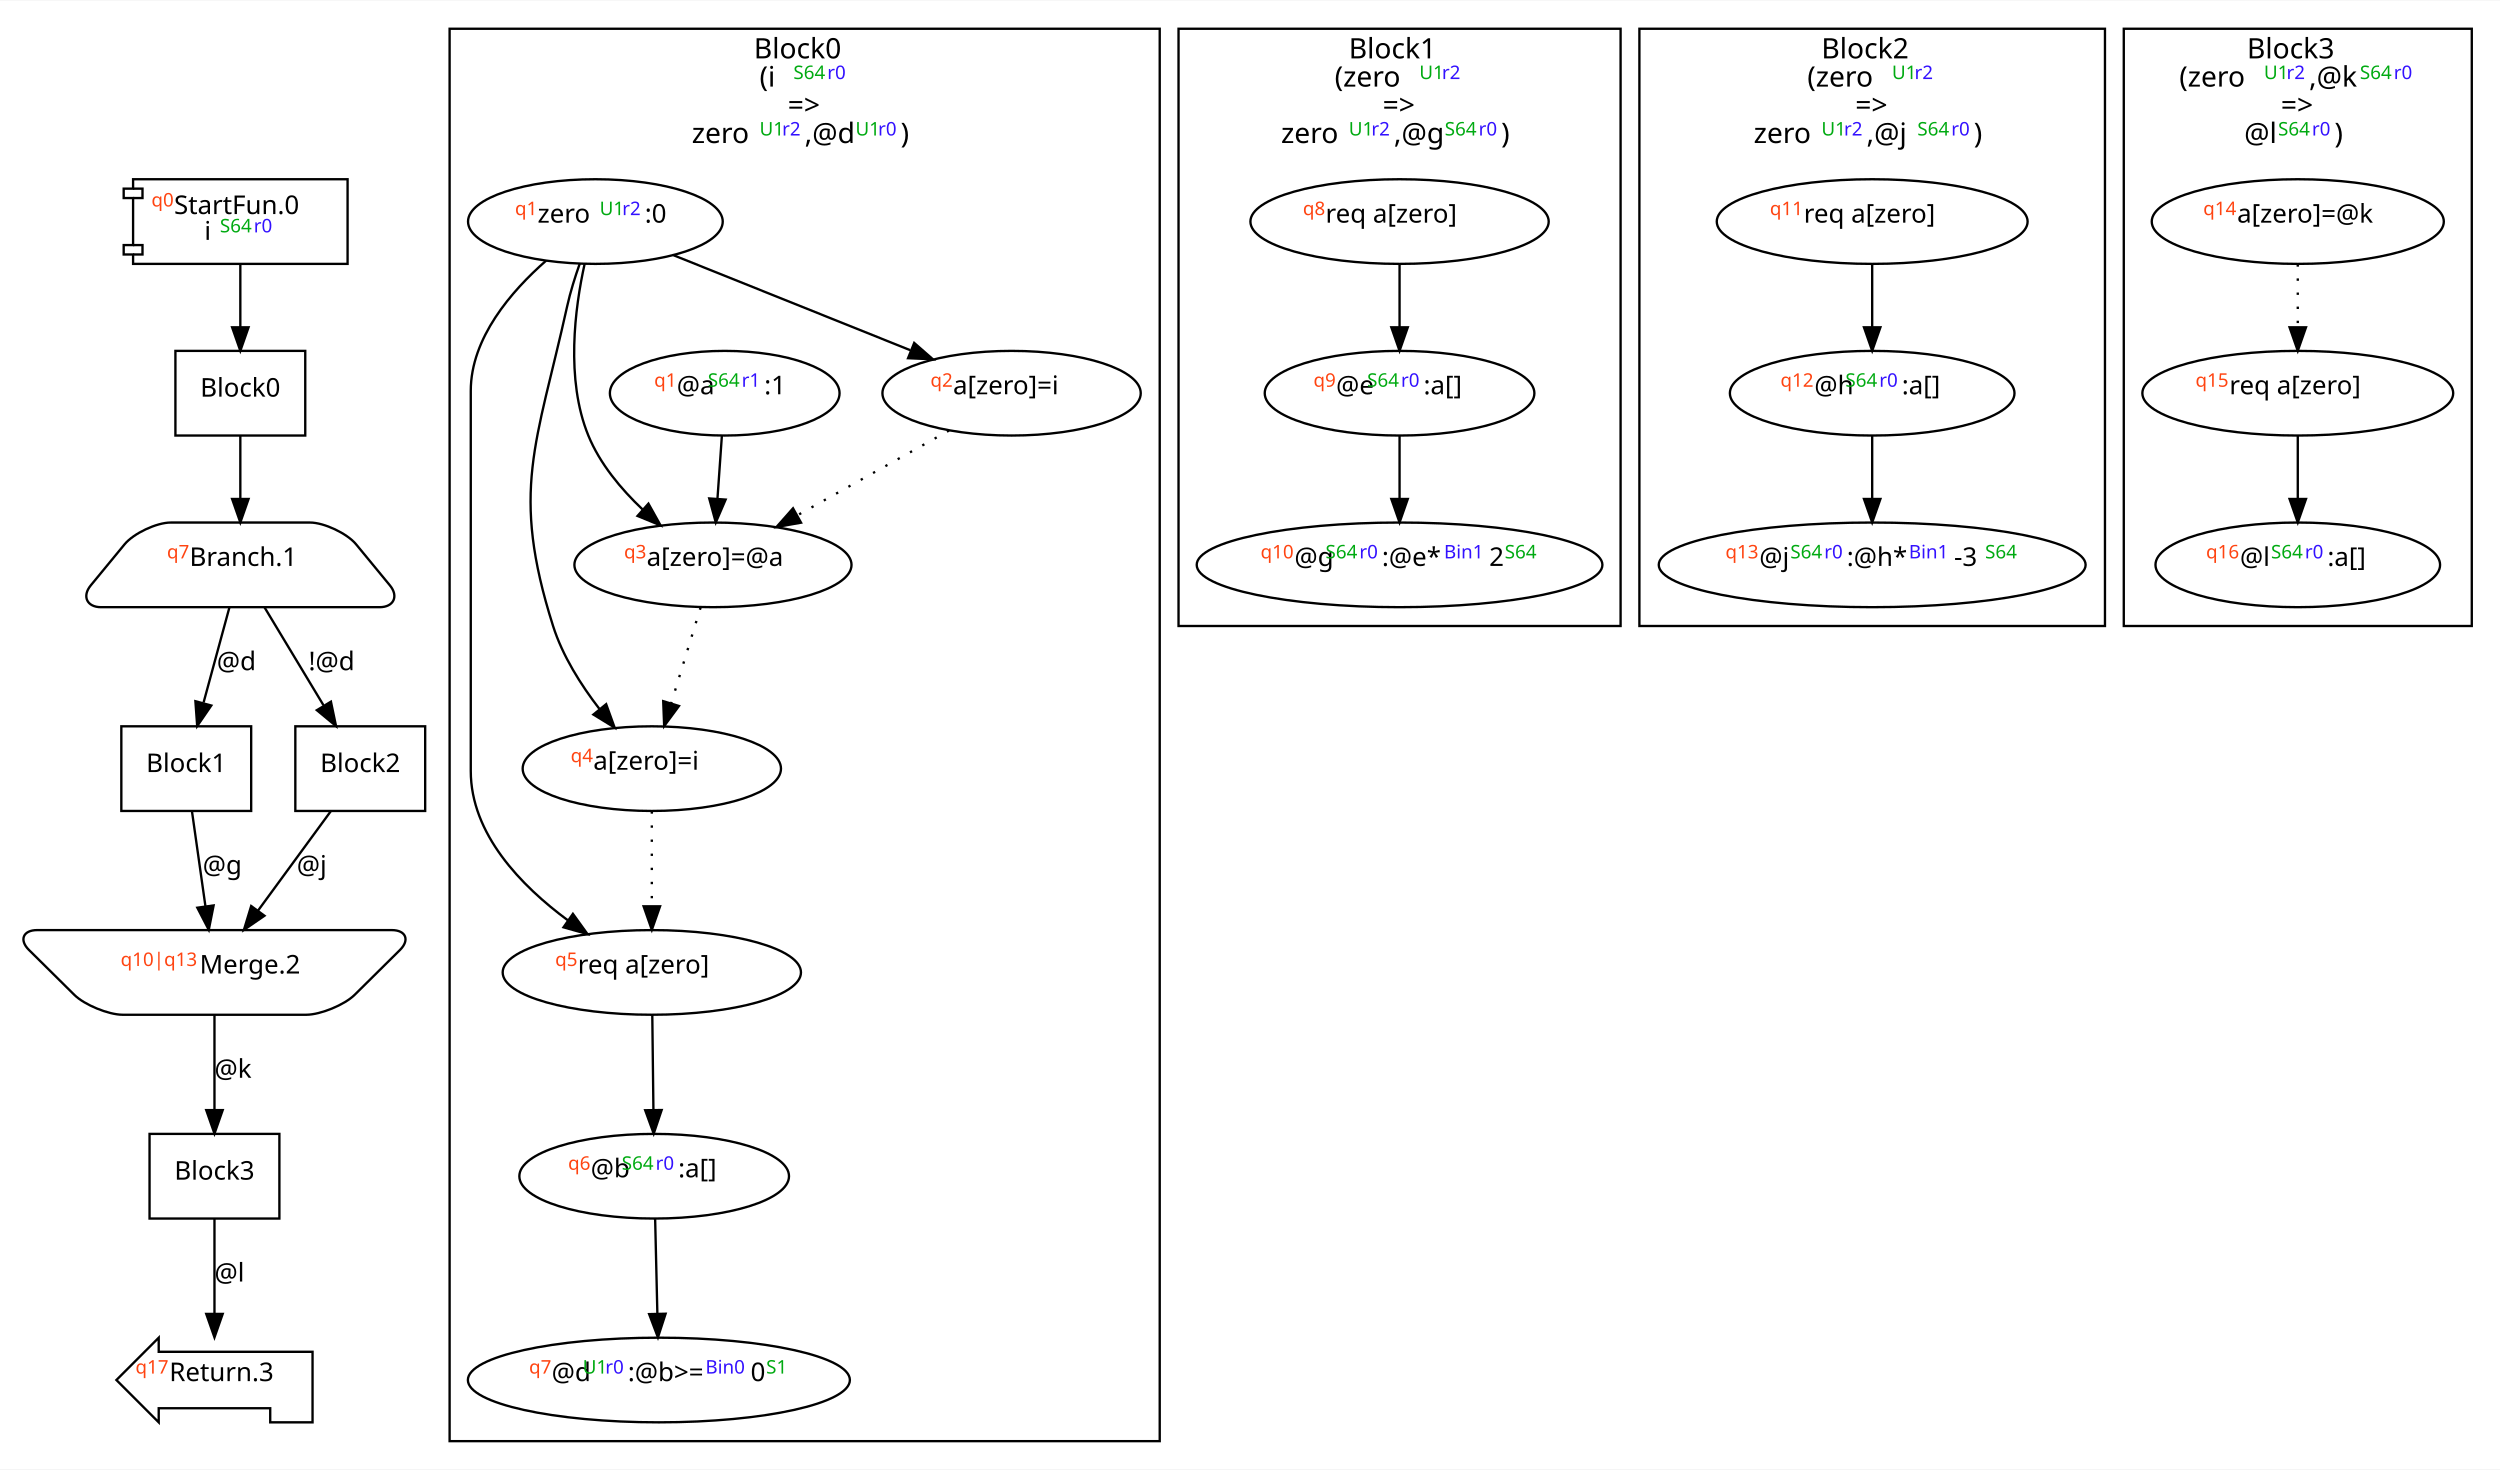
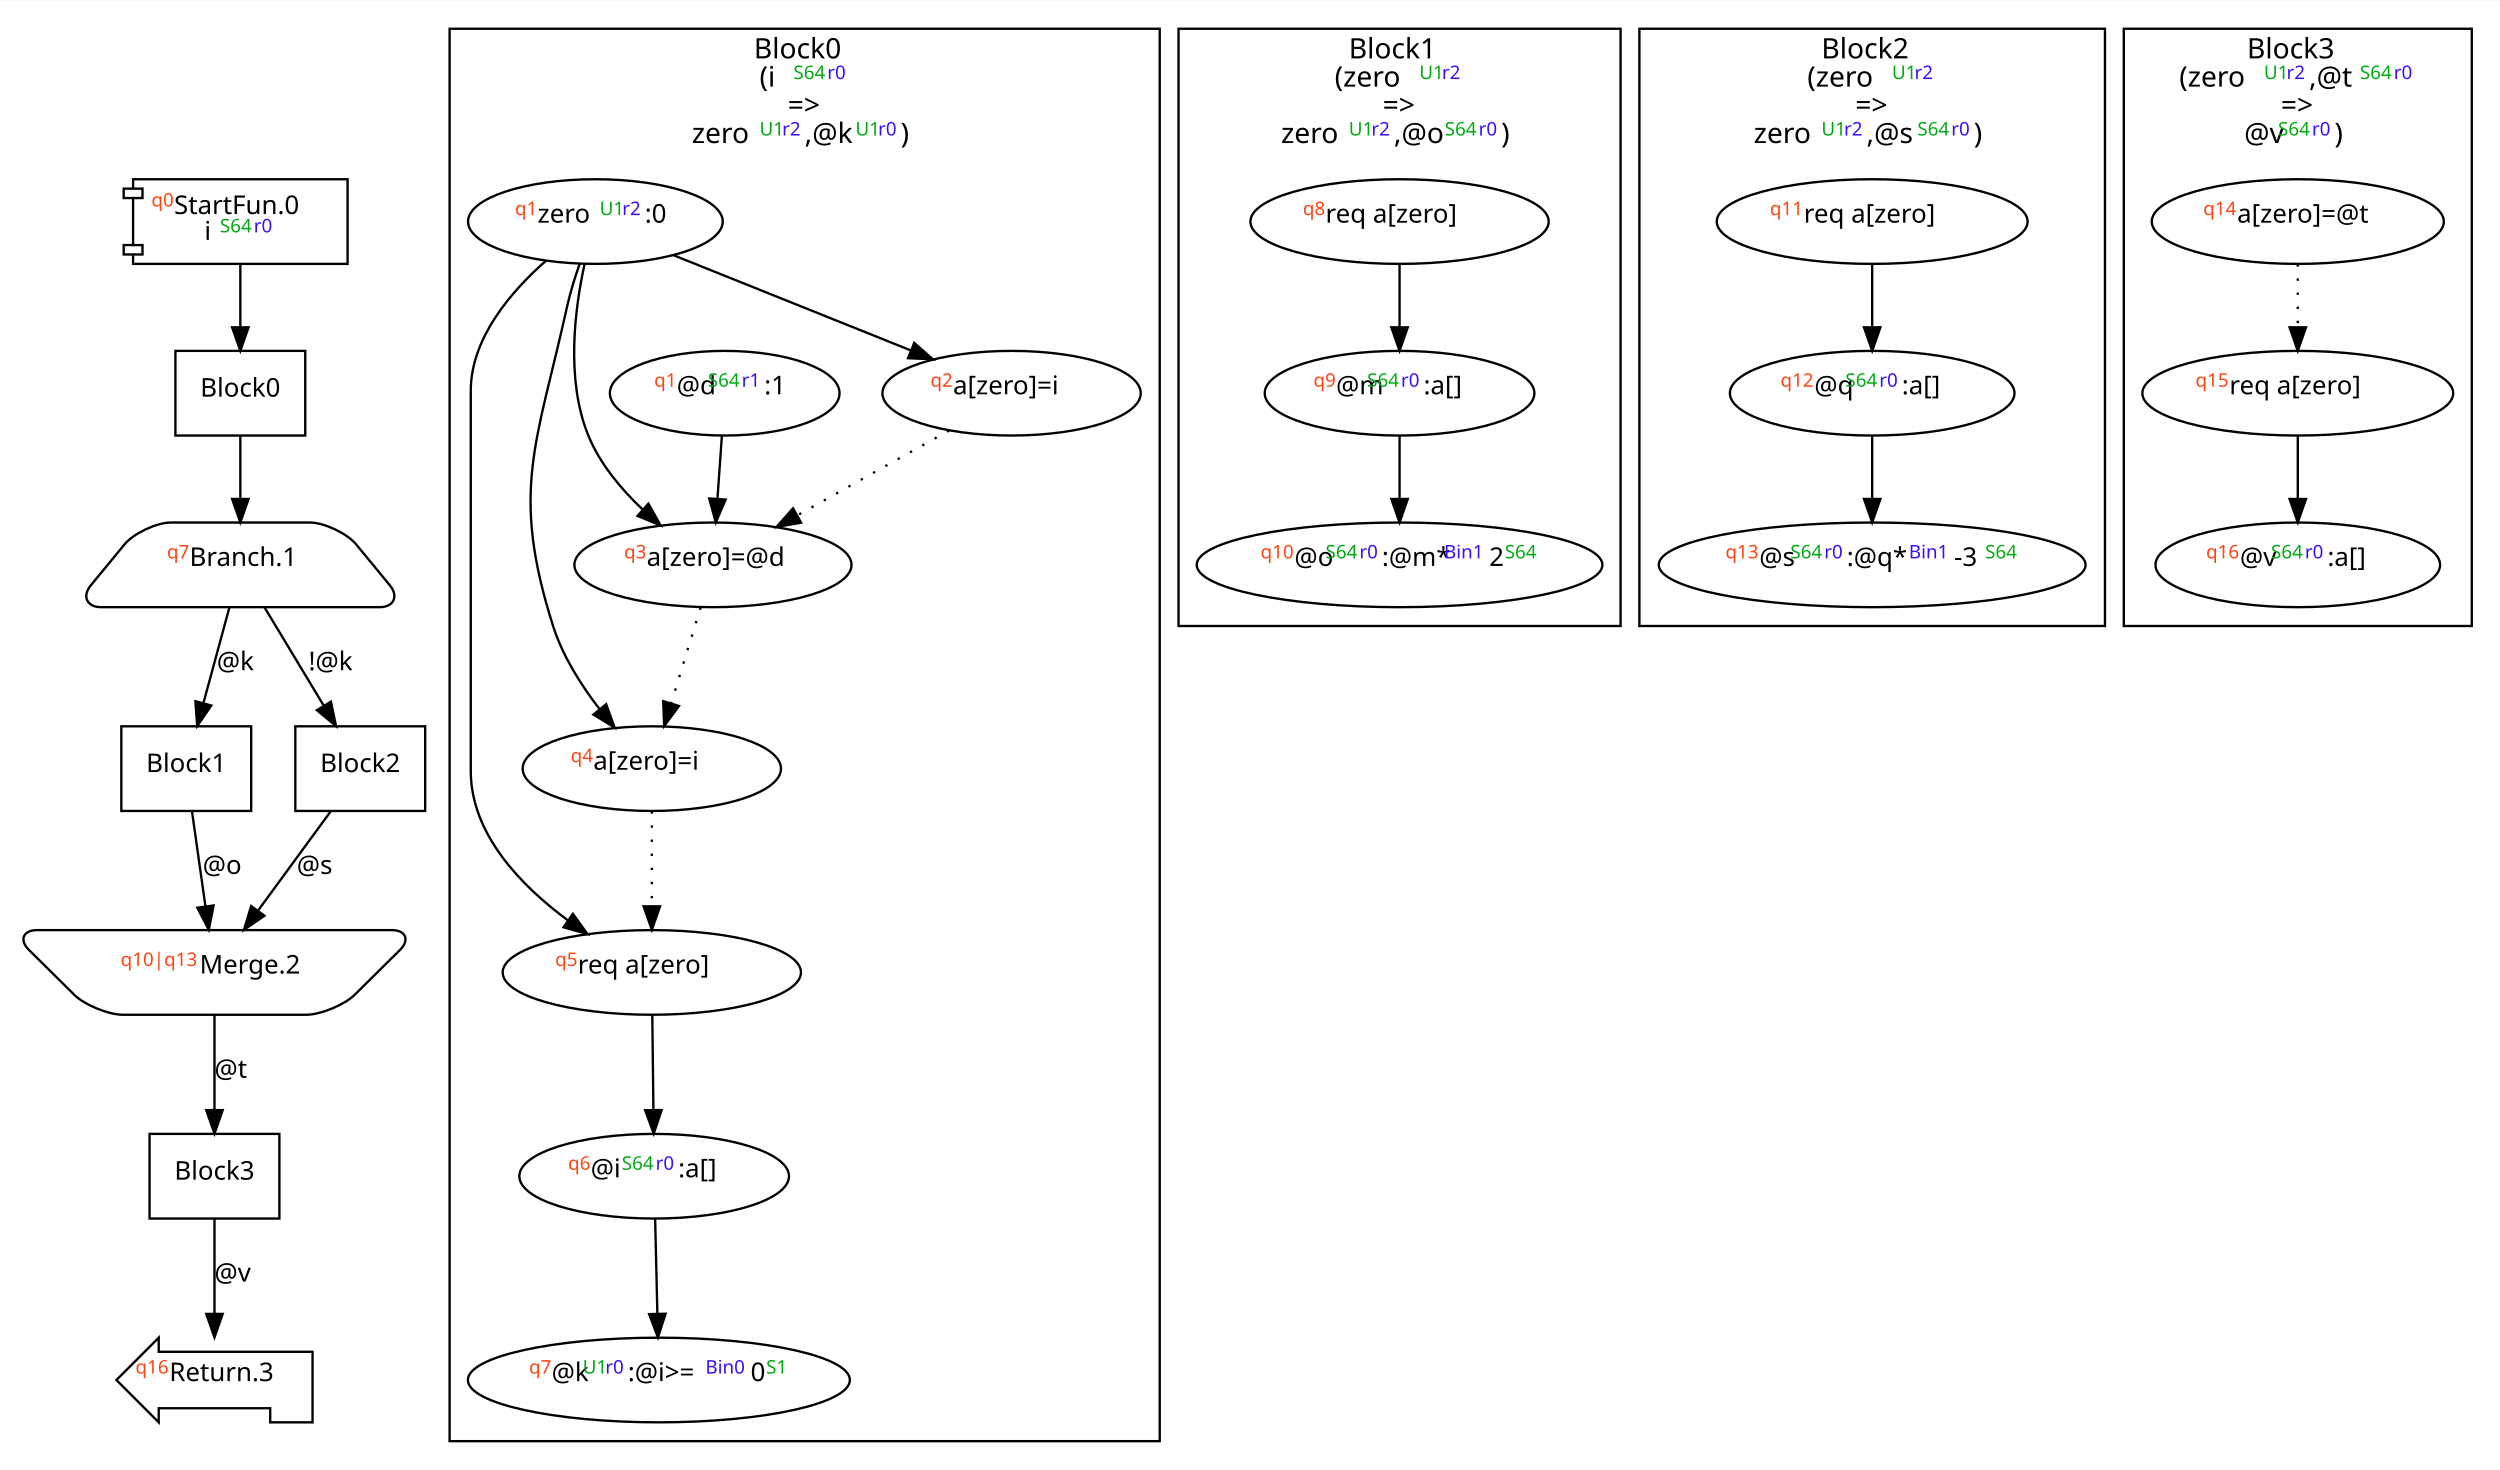
<svg xmlns="http://www.w3.org/2000/svg" width="1063pt" height="625pt" viewBox="0.00 0.00 1063.21 624.67">
  <g id="graph0" class="graph" transform="scale(1 1) rotate(0) translate(4 620.67)">
    <polygon fill="white" stroke="transparent" points="-4,4 -4,-620.67 1059.21,-620.67 1059.21,4 -4,4" />
+     <g id="clust3" class="cluster">
+       <polygon fill="none" stroke="black" points="693.21,-354.67 693.21,-608.67 891.21,-608.67 891.21,-354.67 693.21,-354.67" />
+       <text text-anchor="start" x="770.61" y="-596.07" font-family="Monaco" font-size="12.00">Block2</text>
+       <text text-anchor="start" x="764.61" y="-584.07" font-family="Monaco" font-size="12.00">(zero</text>
+       <text text-anchor="start" x="800.61" y="-584.07" font-family="Monaco" baseline-shift="super" font-size="8.00" fill="#00aa11">U1</text>
+       <text text-anchor="start" x="810.21" y="-584.07" font-family="Monaco" baseline-shift="super" font-size="8.00" fill="#3311ff">r2</text>
+       <text text-anchor="start" x="785.01" y="-572.07" font-family="Monaco" font-size="12.00">=&gt;</text>
+       <text text-anchor="start" x="741.8" y="-560.07" font-family="Monaco" font-size="12.00">zero</text>
+       <text text-anchor="start" x="770.61" y="-560.07" font-family="Monaco" baseline-shift="super" font-size="8.00" fill="#00aa11">U1</text>
+       <text text-anchor="start" x="780.21" y="-560.07" font-family="Monaco" baseline-shift="super" font-size="8.00" fill="#3311ff">r2</text>
+       <text text-anchor="start" x="789.81" y="-560.07" font-family="Monaco" font-size="12.00">,@s</text>
+       <text text-anchor="start" x="811.41" y="-560.07" font-family="Monaco" baseline-shift="super" font-size="8.00" fill="#00aa11">S64</text>
+       <text text-anchor="start" x="825.82" y="-560.07" font-family="Monaco" baseline-shift="super" font-size="8.00" fill="#3311ff">r0</text>
+       <text text-anchor="start" x="835.42" y="-560.07" font-family="Monaco" font-size="12.00">)</text>
+     </g>
+     <g id="clust4" class="cluster">
+       <polygon fill="none" stroke="black" points="899.21,-354.67 899.21,-608.67 1047.21,-608.67 1047.21,-354.67 899.21,-354.67" />
+       <text text-anchor="start" x="951.61" y="-596.07" font-family="Monaco" font-size="12.00">Block3</text>
+       <text text-anchor="start" x="922.8" y="-584.07" font-family="Monaco" font-size="12.00">(zero</text>
+       <text text-anchor="start" x="958.81" y="-584.07" font-family="Monaco" baseline-shift="super" font-size="8.00" fill="#00aa11">U1</text>
+       <text text-anchor="start" x="968.41" y="-584.07" font-family="Monaco" baseline-shift="super" font-size="8.00" fill="#3311ff">r2</text>
+       <text text-anchor="start" x="978.01" y="-584.07" font-family="Monaco" font-size="12.00">,@t</text>
+       <text text-anchor="start" x="999.61" y="-584.07" font-family="Monaco" baseline-shift="super" font-size="8.00" fill="#00aa11">S64</text>
+       <text text-anchor="start" x="1014.02" y="-584.07" font-family="Monaco" baseline-shift="super" font-size="8.00" fill="#3311ff">r0</text>
+       <text text-anchor="start" x="966.01" y="-572.07" font-family="Monaco" font-size="12.00">=&gt;</text>
+       <text text-anchor="start" x="950.41" y="-560.07" font-family="Monaco" font-size="12.00">@v</text>
+       <text text-anchor="start" x="964.81" y="-560.07" font-family="Monaco" baseline-shift="super" font-size="8.00" fill="#00aa11">S64</text>
+       <text text-anchor="start" x="979.21" y="-560.07" font-family="Monaco" baseline-shift="super" font-size="8.00" fill="#3311ff">r0</text>
+       <text text-anchor="start" x="988.81" y="-560.07" font-family="Monaco" font-size="12.00">)</text>
+     </g>
    <g id="clust1" class="cluster">
      <polygon fill="none" stroke="black" points="187.21,-8 187.21,-608.67 489.21,-608.67 489.21,-8 187.21,-8" />
      <text text-anchor="start" x="316.61" y="-596.07" font-family="Monaco" font-size="12.00">Block0</text>
      <text text-anchor="start" x="319.01" y="-584.07" font-family="Monaco" font-size="12.00">(i</text>
      <text text-anchor="start" x="333.41" y="-584.07" font-family="Monaco" baseline-shift="super" font-size="8.00" fill="#00aa11">S64</text>
      <text text-anchor="start" x="347.81" y="-584.07" font-family="Monaco" baseline-shift="super" font-size="8.00" fill="#3311ff">r0</text>
      <text text-anchor="start" x="331.01" y="-572.07" font-family="Monaco" font-size="12.00">=&gt;</text>
      <text text-anchor="start" x="290.2" y="-560.07" font-family="Monaco" font-size="12.00">zero</text>
      <text text-anchor="start" x="319.01" y="-560.07" font-family="Monaco" baseline-shift="super" font-size="8.00" fill="#00aa11">U1</text>
      <text text-anchor="start" x="328.61" y="-560.07" font-family="Monaco" baseline-shift="super" font-size="8.00" fill="#3311ff">r2</text>
-       <text text-anchor="start" x="338.21" y="-560.07" font-family="Monaco" font-size="12.00">,@d</text>
+       <text text-anchor="start" x="338.21" y="-560.07" font-family="Monaco" font-size="12.00">,@k</text>
      <text text-anchor="start" x="359.81" y="-560.07" font-family="Monaco" baseline-shift="super" font-size="8.00" fill="#00aa11">U1</text>
      <text text-anchor="start" x="369.42" y="-560.07" font-family="Monaco" baseline-shift="super" font-size="8.00" fill="#3311ff">r0</text>
      <text text-anchor="start" x="379.02" y="-560.07" font-family="Monaco" font-size="12.00">)</text>
    </g>
    <g id="clust2" class="cluster">
      <polygon fill="none" stroke="black" points="497.21,-354.67 497.21,-608.67 685.21,-608.67 685.21,-354.67 497.21,-354.67" />
      <text text-anchor="start" x="569.61" y="-596.07" font-family="Monaco" font-size="12.00">Block1</text>
      <text text-anchor="start" x="563.61" y="-584.07" font-family="Monaco" font-size="12.00">(zero</text>
      <text text-anchor="start" x="599.61" y="-584.07" font-family="Monaco" baseline-shift="super" font-size="8.00" fill="#00aa11">U1</text>
      <text text-anchor="start" x="609.21" y="-584.07" font-family="Monaco" baseline-shift="super" font-size="8.00" fill="#3311ff">r2</text>
      <text text-anchor="start" x="584.01" y="-572.07" font-family="Monaco" font-size="12.00">=&gt;</text>
      <text text-anchor="start" x="540.8" y="-560.07" font-family="Monaco" font-size="12.00">zero</text>
      <text text-anchor="start" x="569.61" y="-560.07" font-family="Monaco" baseline-shift="super" font-size="8.00" fill="#00aa11">U1</text>
      <text text-anchor="start" x="579.21" y="-560.07" font-family="Monaco" baseline-shift="super" font-size="8.00" fill="#3311ff">r2</text>
-       <text text-anchor="start" x="588.81" y="-560.07" font-family="Monaco" font-size="12.00">,@g</text>
+       <text text-anchor="start" x="588.81" y="-560.07" font-family="Monaco" font-size="12.00">,@o</text>
      <text text-anchor="start" x="610.41" y="-560.07" font-family="Monaco" baseline-shift="super" font-size="8.00" fill="#00aa11">S64</text>
      <text text-anchor="start" x="624.82" y="-560.07" font-family="Monaco" baseline-shift="super" font-size="8.00" fill="#3311ff">r0</text>
      <text text-anchor="start" x="634.42" y="-560.07" font-family="Monaco" font-size="12.00">)</text>
-     </g>
-     <g id="clust3" class="cluster">
-       <polygon fill="none" stroke="black" points="693.21,-354.67 693.21,-608.67 891.21,-608.67 891.21,-354.67 693.21,-354.67" />
-       <text text-anchor="start" x="770.61" y="-596.07" font-family="Monaco" font-size="12.00">Block2</text>
-       <text text-anchor="start" x="764.61" y="-584.07" font-family="Monaco" font-size="12.00">(zero</text>
-       <text text-anchor="start" x="800.61" y="-584.07" font-family="Monaco" baseline-shift="super" font-size="8.00" fill="#00aa11">U1</text>
-       <text text-anchor="start" x="810.21" y="-584.07" font-family="Monaco" baseline-shift="super" font-size="8.00" fill="#3311ff">r2</text>
-       <text text-anchor="start" x="785.01" y="-572.07" font-family="Monaco" font-size="12.00">=&gt;</text>
-       <text text-anchor="start" x="741.8" y="-560.07" font-family="Monaco" font-size="12.00">zero</text>
-       <text text-anchor="start" x="770.61" y="-560.07" font-family="Monaco" baseline-shift="super" font-size="8.00" fill="#00aa11">U1</text>
-       <text text-anchor="start" x="780.21" y="-560.07" font-family="Monaco" baseline-shift="super" font-size="8.00" fill="#3311ff">r2</text>
-       <text text-anchor="start" x="789.81" y="-560.07" font-family="Monaco" font-size="12.00">,@j</text>
-       <text text-anchor="start" x="811.41" y="-560.07" font-family="Monaco" baseline-shift="super" font-size="8.00" fill="#00aa11">S64</text>
-       <text text-anchor="start" x="825.82" y="-560.07" font-family="Monaco" baseline-shift="super" font-size="8.00" fill="#3311ff">r0</text>
-       <text text-anchor="start" x="835.42" y="-560.07" font-family="Monaco" font-size="12.00">)</text>
-     </g>
-     <g id="clust4" class="cluster">
-       <polygon fill="none" stroke="black" points="899.21,-354.67 899.21,-608.67 1047.21,-608.67 1047.21,-354.67 899.21,-354.67" />
-       <text text-anchor="start" x="951.61" y="-596.07" font-family="Monaco" font-size="12.00">Block3</text>
-       <text text-anchor="start" x="922.8" y="-584.07" font-family="Monaco" font-size="12.00">(zero</text>
-       <text text-anchor="start" x="958.81" y="-584.07" font-family="Monaco" baseline-shift="super" font-size="8.00" fill="#00aa11">U1</text>
-       <text text-anchor="start" x="968.41" y="-584.07" font-family="Monaco" baseline-shift="super" font-size="8.00" fill="#3311ff">r2</text>
-       <text text-anchor="start" x="978.01" y="-584.07" font-family="Monaco" font-size="12.00">,@k</text>
-       <text text-anchor="start" x="999.61" y="-584.07" font-family="Monaco" baseline-shift="super" font-size="8.00" fill="#00aa11">S64</text>
-       <text text-anchor="start" x="1014.02" y="-584.07" font-family="Monaco" baseline-shift="super" font-size="8.00" fill="#3311ff">r0</text>
-       <text text-anchor="start" x="966.01" y="-572.07" font-family="Monaco" font-size="12.00">=&gt;</text>
-       <text text-anchor="start" x="950.41" y="-560.07" font-family="Monaco" font-size="12.00">@l</text>
-       <text text-anchor="start" x="964.81" y="-560.07" font-family="Monaco" baseline-shift="super" font-size="8.00" fill="#00aa11">S64</text>
-       <text text-anchor="start" x="979.21" y="-560.07" font-family="Monaco" baseline-shift="super" font-size="8.00" fill="#3311ff">r0</text>
-       <text text-anchor="start" x="988.81" y="-560.07" font-family="Monaco" font-size="12.00">)</text>
    </g>
    <g id="node1" class="node">
      <polygon fill="none" stroke="black" points="143.82,-544.67 52.6,-544.67 52.6,-540.67 48.6,-540.67 48.6,-536.67 52.6,-536.67 52.6,-516.67 48.6,-516.67 48.6,-512.67 52.6,-512.67 52.6,-508.67 143.82,-508.67 143.82,-544.67" />
      <polyline fill="none" stroke="black" points="52.6,-540.67 56.6,-540.67 56.6,-536.67 52.6,-536.67 " />
      <polyline fill="none" stroke="black" points="52.6,-516.67 56.6,-516.67 56.6,-512.67 52.6,-512.67 " />
      <text text-anchor="start" x="60.4" y="-529.87" font-family="Monaco" baseline-shift="super" font-size="8.00" fill="#ff4411">q0</text>
      <text text-anchor="start" x="70.01" y="-529.87" font-family="Monaco" font-size="11.00">StartFun.0</text>
      <text text-anchor="start" x="82.91" y="-518.87" font-family="Monaco" font-size="11.00">i</text>
      <text text-anchor="start" x="89.51" y="-518.87" font-family="Monaco" baseline-shift="super" font-size="8.00" fill="#00aa11">S64</text>
      <text text-anchor="start" x="103.91" y="-518.87" font-family="Monaco" baseline-shift="super" font-size="8.00" fill="#3311ff">r0</text>
    </g>
    <g id="node2" class="node">
      <polygon fill="none" stroke="black" points="125.82,-471.67 70.6,-471.67 70.6,-435.67 125.82,-435.67 125.82,-471.67" />
      <text text-anchor="middle" x="98.21" y="-452.21" font-family="Monaco" font-size="11.00">Block0</text>
    </g>
    <g id="edge1" class="edge">
      <path fill="none" stroke="black" d="M98.21,-508.49C98.21,-500.46 98.21,-490.72 98.21,-481.74" />
      <polygon fill="black" stroke="black" points="101.71,-481.7 98.21,-471.7 94.71,-481.7 101.71,-481.7" />
    </g>
    <g id="node3" class="node">
      <path fill="none" stroke="black" d="M127.82,-398.67C127.82,-398.67 68.6,-398.67 68.6,-398.67 62.6,-398.67 52.79,-394.04 48.98,-389.41 48.98,-389.41 34.6,-371.94 34.6,-371.94 30.78,-367.31 32.97,-362.67 38.97,-362.67 38.97,-362.67 157.45,-362.67 157.45,-362.67 163.45,-362.67 165.64,-367.31 161.82,-371.94 161.82,-371.94 147.44,-389.41 147.44,-389.41 143.63,-394.04 133.82,-398.67 127.82,-398.67" />
      <text text-anchor="start" x="67.01" y="-380.21" font-family="Monaco" baseline-shift="super" font-size="8.00" fill="#ff4411">q7</text>
      <text text-anchor="start" x="76.61" y="-380.21" font-family="Monaco" font-size="11.00">Branch.1</text>
    </g>
    <g id="edge2" class="edge">
      <path fill="none" stroke="black" d="M98.21,-435.49C98.21,-427.46 98.21,-417.72 98.21,-408.74" />
      <polygon fill="black" stroke="black" points="101.71,-408.7 98.21,-398.7 94.71,-408.7 101.71,-408.7" />
    </g>
    <g id="node4" class="node">
      <polygon fill="none" stroke="black" points="102.82,-312.01 47.6,-312.01 47.6,-276.01 102.82,-276.01 102.82,-312.01" />
      <text text-anchor="middle" x="75.21" y="-292.54" font-family="Monaco" font-size="11.00">Block1</text>
    </g>
    <g id="edge3" class="edge">
      <path fill="none" stroke="black" d="M93.56,-362.54C90.41,-350.95 86.18,-335.4 82.58,-322.14" />
      <polygon fill="black" stroke="black" points="85.86,-320.85 79.86,-312.11 79.1,-322.68 85.86,-320.85" />
-       <text text-anchor="start" x="88.21" y="-335.87" font-family="Monaco" font-size="11.00">@d</text>
+       <text text-anchor="start" x="88.21" y="-335.87" font-family="Monaco" font-size="11.00">@k</text>
    </g>
    <g id="node5" class="node">
      <polygon fill="none" stroke="black" points="176.82,-312.01 121.6,-312.01 121.6,-276.01 176.82,-276.01 176.82,-312.01" />
      <text text-anchor="middle" x="149.21" y="-292.54" font-family="Monaco" font-size="11.00">Block2</text>
    </g>
    <g id="edge4" class="edge">
      <path fill="none" stroke="black" d="M108.53,-362.54C115.72,-350.6 125.44,-334.47 133.58,-320.96" />
      <polygon fill="black" stroke="black" points="136.74,-322.49 138.91,-312.11 130.75,-318.87 136.74,-322.49" />
-       <text text-anchor="start" x="127.21" y="-335.87" font-family="Monaco" font-size="11.00">!@d</text>
+       <text text-anchor="start" x="127.21" y="-335.87" font-family="Monaco" font-size="11.00">!@k</text>
    </g>
    <g id="node6" class="node">
      <path fill="none" stroke="black" d="M48.15,-189.34C48.15,-189.34 126.27,-189.34 126.27,-189.34 132.27,-189.34 142.53,-193.56 146.79,-197.78 146.79,-197.78 166.1,-216.89 166.1,-216.89 170.37,-221.12 168.63,-225.34 162.63,-225.34 162.63,-225.34 11.79,-225.34 11.79,-225.34 5.79,-225.34 4.05,-221.12 8.32,-216.89 8.32,-216.89 27.63,-197.78 27.63,-197.78 31.89,-193.56 42.15,-189.34 48.15,-189.34" />
      <text text-anchor="start" x="47.3" y="-206.87" font-family="Monaco" baseline-shift="super" font-size="8.00" fill="#ff4411">q10|q13</text>
      <text text-anchor="start" x="80.91" y="-206.87" font-family="Monaco" font-size="11.00">Merge.2</text>
    </g>
    <g id="edge5" class="edge">
      <path fill="none" stroke="black" d="M77.64,-275.87C79.28,-264.28 81.49,-248.73 83.37,-235.47" />
      <polygon fill="black" stroke="black" points="86.85,-235.84 84.79,-225.45 79.92,-234.86 86.85,-235.84" />
-       <text text-anchor="start" x="82.21" y="-249.21" font-family="Monaco" font-size="11.00">@g</text>
+       <text text-anchor="start" x="82.21" y="-249.21" font-family="Monaco" font-size="11.00">@o</text>
    </g>
    <g id="edge6" class="edge">
      <path fill="none" stroke="black" d="M136.66,-275.87C127.76,-263.71 115.65,-247.18 105.65,-233.52" />
      <polygon fill="black" stroke="black" points="108.47,-231.45 99.74,-225.45 102.82,-235.58 108.47,-231.45" />
-       <text text-anchor="start" x="122.21" y="-249.21" font-family="Monaco" font-size="11.00">@j</text>
+       <text text-anchor="start" x="122.21" y="-249.21" font-family="Monaco" font-size="11.00">@s</text>
    </g>
    <g id="node7" class="node">
      <polygon fill="none" stroke="black" points="114.82,-138.67 59.6,-138.67 59.6,-102.67 114.82,-102.67 114.82,-138.67" />
      <text text-anchor="middle" x="87.21" y="-119.2" font-family="Monaco" font-size="11.00">Block3</text>
    </g>
    <g id="edge7" class="edge">
      <path fill="none" stroke="black" d="M87.21,-189.2C87.21,-177.61 87.21,-162.06 87.21,-148.8" />
      <polygon fill="black" stroke="black" points="90.71,-148.78 87.21,-138.78 83.71,-148.78 90.71,-148.78" />
-       <text text-anchor="start" x="87.21" y="-162.54" font-family="Monaco" font-size="11.00">@k</text>
+       <text text-anchor="start" x="87.21" y="-162.54" font-family="Monaco" font-size="11.00">@t</text>
    </g>
    <g id="node8" class="node">
      <polygon fill="none" stroke="black" points="128.92,-46 63.5,-46 63.5,-52 45.5,-34 63.5,-16 63.5,-22 110.92,-22 110.92,-16 128.92,-16 128.92,-46" />
-       <text text-anchor="start" x="53.61" y="-33.53" font-family="Monaco" baseline-shift="super" font-size="8.00" fill="#ff4411">q17</text>
+       <text text-anchor="start" x="53.61" y="-33.53" font-family="Monaco" baseline-shift="super" font-size="8.00" fill="#ff4411">q16</text>
      <text text-anchor="start" x="68.01" y="-33.53" font-family="Monaco" font-size="11.00">Return.3</text>
    </g>
    <g id="edge8" class="edge">
      <path fill="none" stroke="black" d="M87.21,-102.53C87.21,-90.94 87.21,-75.39 87.21,-62.13" />
      <polygon fill="black" stroke="black" points="90.71,-62.11 87.21,-52.11 83.71,-62.11 90.71,-62.11" />
-       <text text-anchor="start" x="87.21" y="-75.87" font-family="Monaco" font-size="11.00">@l</text>
+       <text text-anchor="start" x="87.21" y="-75.87" font-family="Monaco" font-size="11.00">@v</text>
    </g>
    <g id="node9" class="node">
      <ellipse fill="none" stroke="black" cx="249.21" cy="-526.67" rx="54.16" ry="18" />
      <text text-anchor="start" x="215.01" y="-526.21" font-family="Monaco" baseline-shift="super" font-size="8.00" fill="#ff4411">q1</text>
      <text text-anchor="start" x="224.61" y="-526.21" font-family="Monaco" font-size="11.00">zero</text>
      <text text-anchor="start" x="251.01" y="-526.21" font-family="Monaco" baseline-shift="super" font-size="8.00" fill="#00aa11">U1</text>
      <text text-anchor="start" x="260.61" y="-526.21" font-family="Monaco" baseline-shift="super" font-size="8.00" fill="#3311ff">r2</text>
      <text text-anchor="start" x="270.21" y="-526.21" font-family="Monaco" font-size="11.00">:0</text>
    </g>
    <g id="node10" class="node">
      <ellipse fill="none" stroke="black" cx="273.21" cy="-207.34" rx="63.43" ry="18" />
      <text text-anchor="start" x="232.1" y="-206.87" font-family="Monaco" baseline-shift="super" font-size="8.00" fill="#ff4411">q5</text>
      <text text-anchor="start" x="241.71" y="-206.87" font-family="Monaco" font-size="11.00">req a[zero]</text>
    </g>
    <g id="edge12" class="edge">
      <path fill="none" stroke="black" d="M228.26,-510.05C213.45,-497.07 196.21,-477.13 196.21,-454.67 196.21,-454.67 196.21,-454.67 196.21,-293.01 196.21,-266.29 217.46,-244.28 237.63,-229.4" />
      <polygon fill="black" stroke="black" points="239.65,-232.26 245.85,-223.66 235.64,-226.52 239.65,-232.26" />
    </g>
    <g id="node11" class="node">
      <ellipse fill="none" stroke="black" cx="426.21" cy="-453.67" rx="54.93" ry="18" />
      <text text-anchor="start" x="391.7" y="-453.21" font-family="Monaco" baseline-shift="super" font-size="8.00" fill="#ff4411">q2</text>
      <text text-anchor="start" x="401.31" y="-453.21" font-family="Monaco" font-size="11.00">a[zero]=i</text>
    </g>
    <g id="edge9" class="edge">
      <path fill="none" stroke="black" d="M282.5,-512.32C310.97,-500.9 352.12,-484.39 383.1,-471.97" />
      <polygon fill="black" stroke="black" points="384.79,-475.06 392.77,-468.09 382.18,-468.56 384.79,-475.06" />
    </g>
    <g id="node14" class="node">
      <ellipse fill="none" stroke="black" cx="299.21" cy="-380.67" rx="58.93" ry="18" />
      <text text-anchor="start" x="261.4" y="-380.21" font-family="Monaco" baseline-shift="super" font-size="8.00" fill="#ff4411">q3</text>
-       <text text-anchor="start" x="271.01" y="-380.21" font-family="Monaco" font-size="11.00">a[zero]=@a</text>
+       <text text-anchor="start" x="271.01" y="-380.21" font-family="Monaco" font-size="11.00">a[zero]=@d</text>
    </g>
    <g id="edge10" class="edge">
      <path fill="none" stroke="black" d="M244.64,-508.69C240.52,-490.04 236.45,-459.55 246.21,-435.67 251.1,-423.7 260.07,-412.96 269.25,-404.26" />
      <polygon fill="black" stroke="black" points="271.77,-406.71 276.93,-397.45 267.13,-401.47 271.77,-406.71" />
    </g>
    <g id="node16" class="node">
      <ellipse fill="none" stroke="black" cx="273.21" cy="-294.01" rx="54.93" ry="18" />
      <text text-anchor="start" x="238.7" y="-293.54" font-family="Monaco" baseline-shift="super" font-size="8.00" fill="#ff4411">q4</text>
      <text text-anchor="start" x="248.31" y="-293.54" font-family="Monaco" font-size="11.00">a[zero]=i</text>
    </g>
    <g id="edge11" class="edge">
      <path fill="none" stroke="black" d="M242.57,-508.8C240.56,-503.12 238.54,-496.7 237.21,-490.67 224.15,-431.6 212.95,-412.35 231.21,-354.67 235.24,-341.94 243.08,-329.57 250.91,-319.42" />
      <polygon fill="black" stroke="black" points="253.79,-321.43 257.39,-311.47 248.36,-317.01 253.79,-321.43" />
    </g>
    <g id="node12" class="node">
      <ellipse fill="none" stroke="black" cx="274.21" cy="-120.67" rx="57.34" ry="18" />
      <text text-anchor="start" x="237.6" y="-120.2" font-family="Monaco" baseline-shift="super" font-size="8.00" fill="#ff4411">q6</text>
-       <text text-anchor="start" x="247.21" y="-120.2" font-family="Monaco" font-size="11.00">@b</text>
+       <text text-anchor="start" x="247.21" y="-120.2" font-family="Monaco" font-size="11.00">@i</text>
      <text text-anchor="start" x="260.41" y="-120.2" font-family="Monaco" baseline-shift="super" font-size="8.00" fill="#00aa11">S64</text>
      <text text-anchor="start" x="274.81" y="-120.2" font-family="Monaco" baseline-shift="super" font-size="8.00" fill="#3311ff">r0</text>
      <text text-anchor="start" x="284.41" y="-120.2" font-family="Monaco" font-size="11.00">:a[]</text>
    </g>
    <g id="edge18" class="edge">
      <path fill="none" stroke="black" d="M273.41,-189.2C273.55,-177.61 273.73,-162.06 273.89,-148.8" />
      <polygon fill="black" stroke="black" points="277.39,-148.82 274.01,-138.78 270.39,-148.73 277.39,-148.82" />
    </g>
    <g id="edge15" class="edge">
      <path fill="none" stroke="black" stroke-dasharray="1,5" d="M399.59,-437.79C380.83,-427.31 355.51,-413.15 334.99,-401.68" />
      <polygon fill="black" stroke="black" points="336.67,-398.61 326.24,-396.78 333.26,-404.72 336.67,-398.61" />
    </g>
    <g id="node15" class="node">
      <ellipse fill="none" stroke="black" cx="276.21" cy="-34" rx="81.23" ry="18" />
      <text text-anchor="start" x="221" y="-33.53" font-family="Monaco" baseline-shift="super" font-size="8.00" fill="#ff4411">q7</text>
-       <text text-anchor="start" x="230.6" y="-33.53" font-family="Monaco" font-size="11.00">@d</text>
+       <text text-anchor="start" x="230.6" y="-33.53" font-family="Monaco" font-size="11.00">@k</text>
      <text text-anchor="start" x="243.81" y="-33.53" font-family="Monaco" baseline-shift="super" font-size="8.00" fill="#00aa11">U1</text>
      <text text-anchor="start" x="253.41" y="-33.53" font-family="Monaco" baseline-shift="super" font-size="8.00" fill="#3311ff">r0</text>
-       <text text-anchor="start" x="263.01" y="-33.53" font-family="Monaco" font-size="11.00">:@b&gt;=</text>
+       <text text-anchor="start" x="263.01" y="-33.53" font-family="Monaco" font-size="11.00">:@i&gt;=</text>
      <text text-anchor="start" x="296.01" y="-33.53" font-family="Monaco" baseline-shift="super" font-size="8.00" fill="#3311ff">Bin0</text>
      <text text-anchor="start" x="315.22" y="-33.53" font-family="Monaco" font-size="11.00">0</text>
      <text text-anchor="start" x="321.82" y="-33.53" font-family="Monaco" baseline-shift="super" font-size="8.00" fill="#00aa11">S1</text>
    </g>
    <g id="edge14" class="edge">
      <path fill="none" stroke="black" d="M274.62,-102.53C274.89,-90.94 275.26,-75.39 275.57,-62.13" />
      <polygon fill="black" stroke="black" points="279.07,-62.19 275.81,-52.11 272.07,-62.02 279.07,-62.19" />
    </g>
    <g id="node13" class="node">
      <ellipse fill="none" stroke="black" cx="304.21" cy="-453.67" rx="48.84" ry="18" />
      <text text-anchor="start" x="274.21" y="-453.21" font-family="Monaco" baseline-shift="super" font-size="8.00" fill="#ff4411">q1</text>
-       <text text-anchor="start" x="283.81" y="-453.21" font-family="Monaco" font-size="11.00">@a</text>
+       <text text-anchor="start" x="283.81" y="-453.21" font-family="Monaco" font-size="11.00">@d</text>
      <text text-anchor="start" x="297.01" y="-453.21" font-family="Monaco" baseline-shift="super" font-size="8.00" fill="#00aa11">S64</text>
      <text text-anchor="start" x="311.41" y="-453.21" font-family="Monaco" baseline-shift="super" font-size="8.00" fill="#3311ff">r1</text>
      <text text-anchor="start" x="321.01" y="-453.21" font-family="Monaco" font-size="11.00">:1</text>
    </g>
    <g id="edge13" class="edge">
      <path fill="none" stroke="black" d="M303,-435.49C302.44,-427.46 301.75,-417.72 301.12,-408.74" />
      <polygon fill="black" stroke="black" points="304.6,-408.43 300.41,-398.7 297.62,-408.92 304.6,-408.43" />
    </g>
    <g id="edge16" class="edge">
      <path fill="none" stroke="black" stroke-dasharray="1,5" d="M293.95,-362.54C290.35,-350.83 285.52,-335.09 281.42,-321.74" />
      <polygon fill="black" stroke="black" points="284.75,-320.65 278.46,-312.11 278.05,-322.7 284.75,-320.65" />
    </g>
    <g id="edge17" class="edge">
      <path fill="none" stroke="black" stroke-dasharray="1,5" d="M273.21,-275.87C273.21,-264.28 273.21,-248.73 273.21,-235.47" />
      <polygon fill="black" stroke="black" points="276.71,-235.45 273.21,-225.45 269.71,-235.45 276.71,-235.45" />
    </g>
    <g id="node17" class="node">
      <ellipse fill="none" stroke="black" cx="591.21" cy="-453.67" rx="57.34" ry="18" />
      <text text-anchor="start" x="554.6" y="-453.21" font-family="Monaco" baseline-shift="super" font-size="8.00" fill="#ff4411">q9</text>
-       <text text-anchor="start" x="564.21" y="-453.21" font-family="Monaco" font-size="11.00">@e</text>
+       <text text-anchor="start" x="564.21" y="-453.21" font-family="Monaco" font-size="11.00">@m</text>
      <text text-anchor="start" x="577.41" y="-453.21" font-family="Monaco" baseline-shift="super" font-size="8.00" fill="#00aa11">S64</text>
      <text text-anchor="start" x="591.81" y="-453.21" font-family="Monaco" baseline-shift="super" font-size="8.00" fill="#3311ff">r0</text>
      <text text-anchor="start" x="601.41" y="-453.21" font-family="Monaco" font-size="11.00">:a[]</text>
    </g>
    <g id="node19" class="node">
      <ellipse fill="none" stroke="black" cx="591.21" cy="-380.67" rx="86.27" ry="18" />
      <text text-anchor="start" x="532.1" y="-380.21" font-family="Monaco" baseline-shift="super" font-size="8.00" fill="#ff4411">q10</text>
-       <text text-anchor="start" x="546.5" y="-380.21" font-family="Monaco" font-size="11.00">@g</text>
+       <text text-anchor="start" x="546.5" y="-380.21" font-family="Monaco" font-size="11.00">@o</text>
      <text text-anchor="start" x="559.71" y="-380.21" font-family="Monaco" baseline-shift="super" font-size="8.00" fill="#00aa11">S64</text>
      <text text-anchor="start" x="574.11" y="-380.21" font-family="Monaco" baseline-shift="super" font-size="8.00" fill="#3311ff">r0</text>
-       <text text-anchor="start" x="583.71" y="-380.21" font-family="Monaco" font-size="11.00">:@e*</text>
+       <text text-anchor="start" x="583.71" y="-380.21" font-family="Monaco" font-size="11.00">:@m*</text>
      <text text-anchor="start" x="610.11" y="-380.21" font-family="Monaco" baseline-shift="super" font-size="8.00" fill="#3311ff">Bin1</text>
      <text text-anchor="start" x="629.32" y="-380.21" font-family="Monaco" font-size="11.00">2</text>
      <text text-anchor="start" x="635.92" y="-380.21" font-family="Monaco" baseline-shift="super" font-size="8.00" fill="#00aa11">S64</text>
    </g>
    <g id="edge19" class="edge">
      <path fill="none" stroke="black" d="M591.21,-435.49C591.21,-427.46 591.21,-417.72 591.21,-408.74" />
      <polygon fill="black" stroke="black" points="594.71,-408.7 591.21,-398.7 587.71,-408.7 594.71,-408.7" />
    </g>
    <g id="node18" class="node">
      <ellipse fill="none" stroke="black" cx="591.21" cy="-526.67" rx="63.43" ry="18" />
      <text text-anchor="start" x="550.1" y="-526.21" font-family="Monaco" baseline-shift="super" font-size="8.00" fill="#ff4411">q8</text>
      <text text-anchor="start" x="559.71" y="-526.21" font-family="Monaco" font-size="11.00">req a[zero]</text>
    </g>
    <g id="edge20" class="edge">
      <path fill="none" stroke="black" d="M591.21,-508.49C591.21,-500.46 591.21,-490.72 591.21,-481.74" />
      <polygon fill="black" stroke="black" points="594.71,-481.7 591.21,-471.7 587.71,-481.7 594.71,-481.7" />
    </g>
    <g id="node20" class="node">
      <ellipse fill="none" stroke="black" cx="792.21" cy="-453.67" rx="60.52" ry="18" />
      <text text-anchor="start" x="753.2" y="-453.21" font-family="Monaco" baseline-shift="super" font-size="8.00" fill="#ff4411">q12</text>
-       <text text-anchor="start" x="767.61" y="-453.21" font-family="Monaco" font-size="11.00">@h</text>
+       <text text-anchor="start" x="767.61" y="-453.21" font-family="Monaco" font-size="11.00">@q</text>
      <text text-anchor="start" x="780.81" y="-453.21" font-family="Monaco" baseline-shift="super" font-size="8.00" fill="#00aa11">S64</text>
      <text text-anchor="start" x="795.21" y="-453.21" font-family="Monaco" baseline-shift="super" font-size="8.00" fill="#3311ff">r0</text>
      <text text-anchor="start" x="804.81" y="-453.21" font-family="Monaco" font-size="11.00">:a[]</text>
    </g>
    <g id="node22" class="node">
      <ellipse fill="none" stroke="black" cx="792.21" cy="-380.67" rx="90.77" ry="18" />
      <text text-anchor="start" x="729.8" y="-380.21" font-family="Monaco" baseline-shift="super" font-size="8.00" fill="#ff4411">q13</text>
-       <text text-anchor="start" x="744.2" y="-380.21" font-family="Monaco" font-size="11.00">@j</text>
+       <text text-anchor="start" x="744.2" y="-380.21" font-family="Monaco" font-size="11.00">@s</text>
      <text text-anchor="start" x="757.4" y="-380.21" font-family="Monaco" baseline-shift="super" font-size="8.00" fill="#00aa11">S64</text>
      <text text-anchor="start" x="771.81" y="-380.21" font-family="Monaco" baseline-shift="super" font-size="8.00" fill="#3311ff">r0</text>
-       <text text-anchor="start" x="781.41" y="-380.21" font-family="Monaco" font-size="11.00">:@h*</text>
+       <text text-anchor="start" x="781.41" y="-380.21" font-family="Monaco" font-size="11.00">:@q*</text>
      <text text-anchor="start" x="807.81" y="-380.21" font-family="Monaco" baseline-shift="super" font-size="8.00" fill="#3311ff">Bin1</text>
      <text text-anchor="start" x="827.02" y="-380.21" font-family="Monaco" font-size="11.00">-3</text>
      <text text-anchor="start" x="840.22" y="-380.21" font-family="Monaco" baseline-shift="super" font-size="8.00" fill="#00aa11">S64</text>
    </g>
    <g id="edge21" class="edge">
      <path fill="none" stroke="black" d="M792.21,-435.49C792.21,-427.46 792.21,-417.72 792.21,-408.74" />
      <polygon fill="black" stroke="black" points="795.71,-408.7 792.21,-398.7 788.71,-408.7 795.71,-408.7" />
    </g>
    <g id="node21" class="node">
      <ellipse fill="none" stroke="black" cx="792.21" cy="-526.67" rx="66.1" ry="18" />
      <text text-anchor="start" x="748.7" y="-526.21" font-family="Monaco" baseline-shift="super" font-size="8.00" fill="#ff4411">q11</text>
      <text text-anchor="start" x="763.11" y="-526.21" font-family="Monaco" font-size="11.00">req a[zero]</text>
    </g>
    <g id="edge22" class="edge">
      <path fill="none" stroke="black" d="M792.21,-508.49C792.21,-500.46 792.21,-490.72 792.21,-481.74" />
      <polygon fill="black" stroke="black" points="795.71,-481.7 792.21,-471.7 788.71,-481.7 795.71,-481.7" />
    </g>
    <g id="node23" class="node">
      <ellipse fill="none" stroke="black" cx="973.21" cy="-526.67" rx="62.11" ry="18" />
      <text text-anchor="start" x="933" y="-526.21" font-family="Monaco" baseline-shift="super" font-size="8.00" fill="#ff4411">q14</text>
-       <text text-anchor="start" x="947.41" y="-526.21" font-family="Monaco" font-size="11.00">a[zero]=@k</text>
+       <text text-anchor="start" x="947.41" y="-526.21" font-family="Monaco" font-size="11.00">a[zero]=@t</text>
    </g>
    <g id="node25" class="node">
      <ellipse fill="none" stroke="black" cx="973.21" cy="-453.67" rx="66.1" ry="18" />
      <text text-anchor="start" x="929.7" y="-453.21" font-family="Monaco" baseline-shift="super" font-size="8.00" fill="#ff4411">q15</text>
      <text text-anchor="start" x="944.11" y="-453.21" font-family="Monaco" font-size="11.00">req a[zero]</text>
    </g>
    <g id="edge23" class="edge">
      <path fill="none" stroke="black" stroke-dasharray="1,5" d="M973.21,-508.49C973.21,-500.46 973.21,-490.72 973.21,-481.74" />
      <polygon fill="black" stroke="black" points="976.71,-481.7 973.21,-471.7 969.71,-481.7 976.71,-481.7" />
    </g>
    <g id="node24" class="node">
      <ellipse fill="none" stroke="black" cx="973.21" cy="-380.67" rx="60.52" ry="18" />
      <text text-anchor="start" x="934.2" y="-380.21" font-family="Monaco" baseline-shift="super" font-size="8.00" fill="#ff4411">q16</text>
-       <text text-anchor="start" x="948.61" y="-380.21" font-family="Monaco" font-size="11.00">@l</text>
+       <text text-anchor="start" x="948.61" y="-380.21" font-family="Monaco" font-size="11.00">@v</text>
      <text text-anchor="start" x="961.81" y="-380.21" font-family="Monaco" baseline-shift="super" font-size="8.00" fill="#00aa11">S64</text>
      <text text-anchor="start" x="976.21" y="-380.21" font-family="Monaco" baseline-shift="super" font-size="8.00" fill="#3311ff">r0</text>
      <text text-anchor="start" x="985.81" y="-380.21" font-family="Monaco" font-size="11.00">:a[]</text>
    </g>
    <g id="edge24" class="edge">
      <path fill="none" stroke="black" d="M973.21,-435.49C973.21,-427.46 973.21,-417.72 973.21,-408.74" />
      <polygon fill="black" stroke="black" points="976.71,-408.7 973.21,-398.7 969.71,-408.7 976.71,-408.7" />
    </g>
  </g>
</svg>
